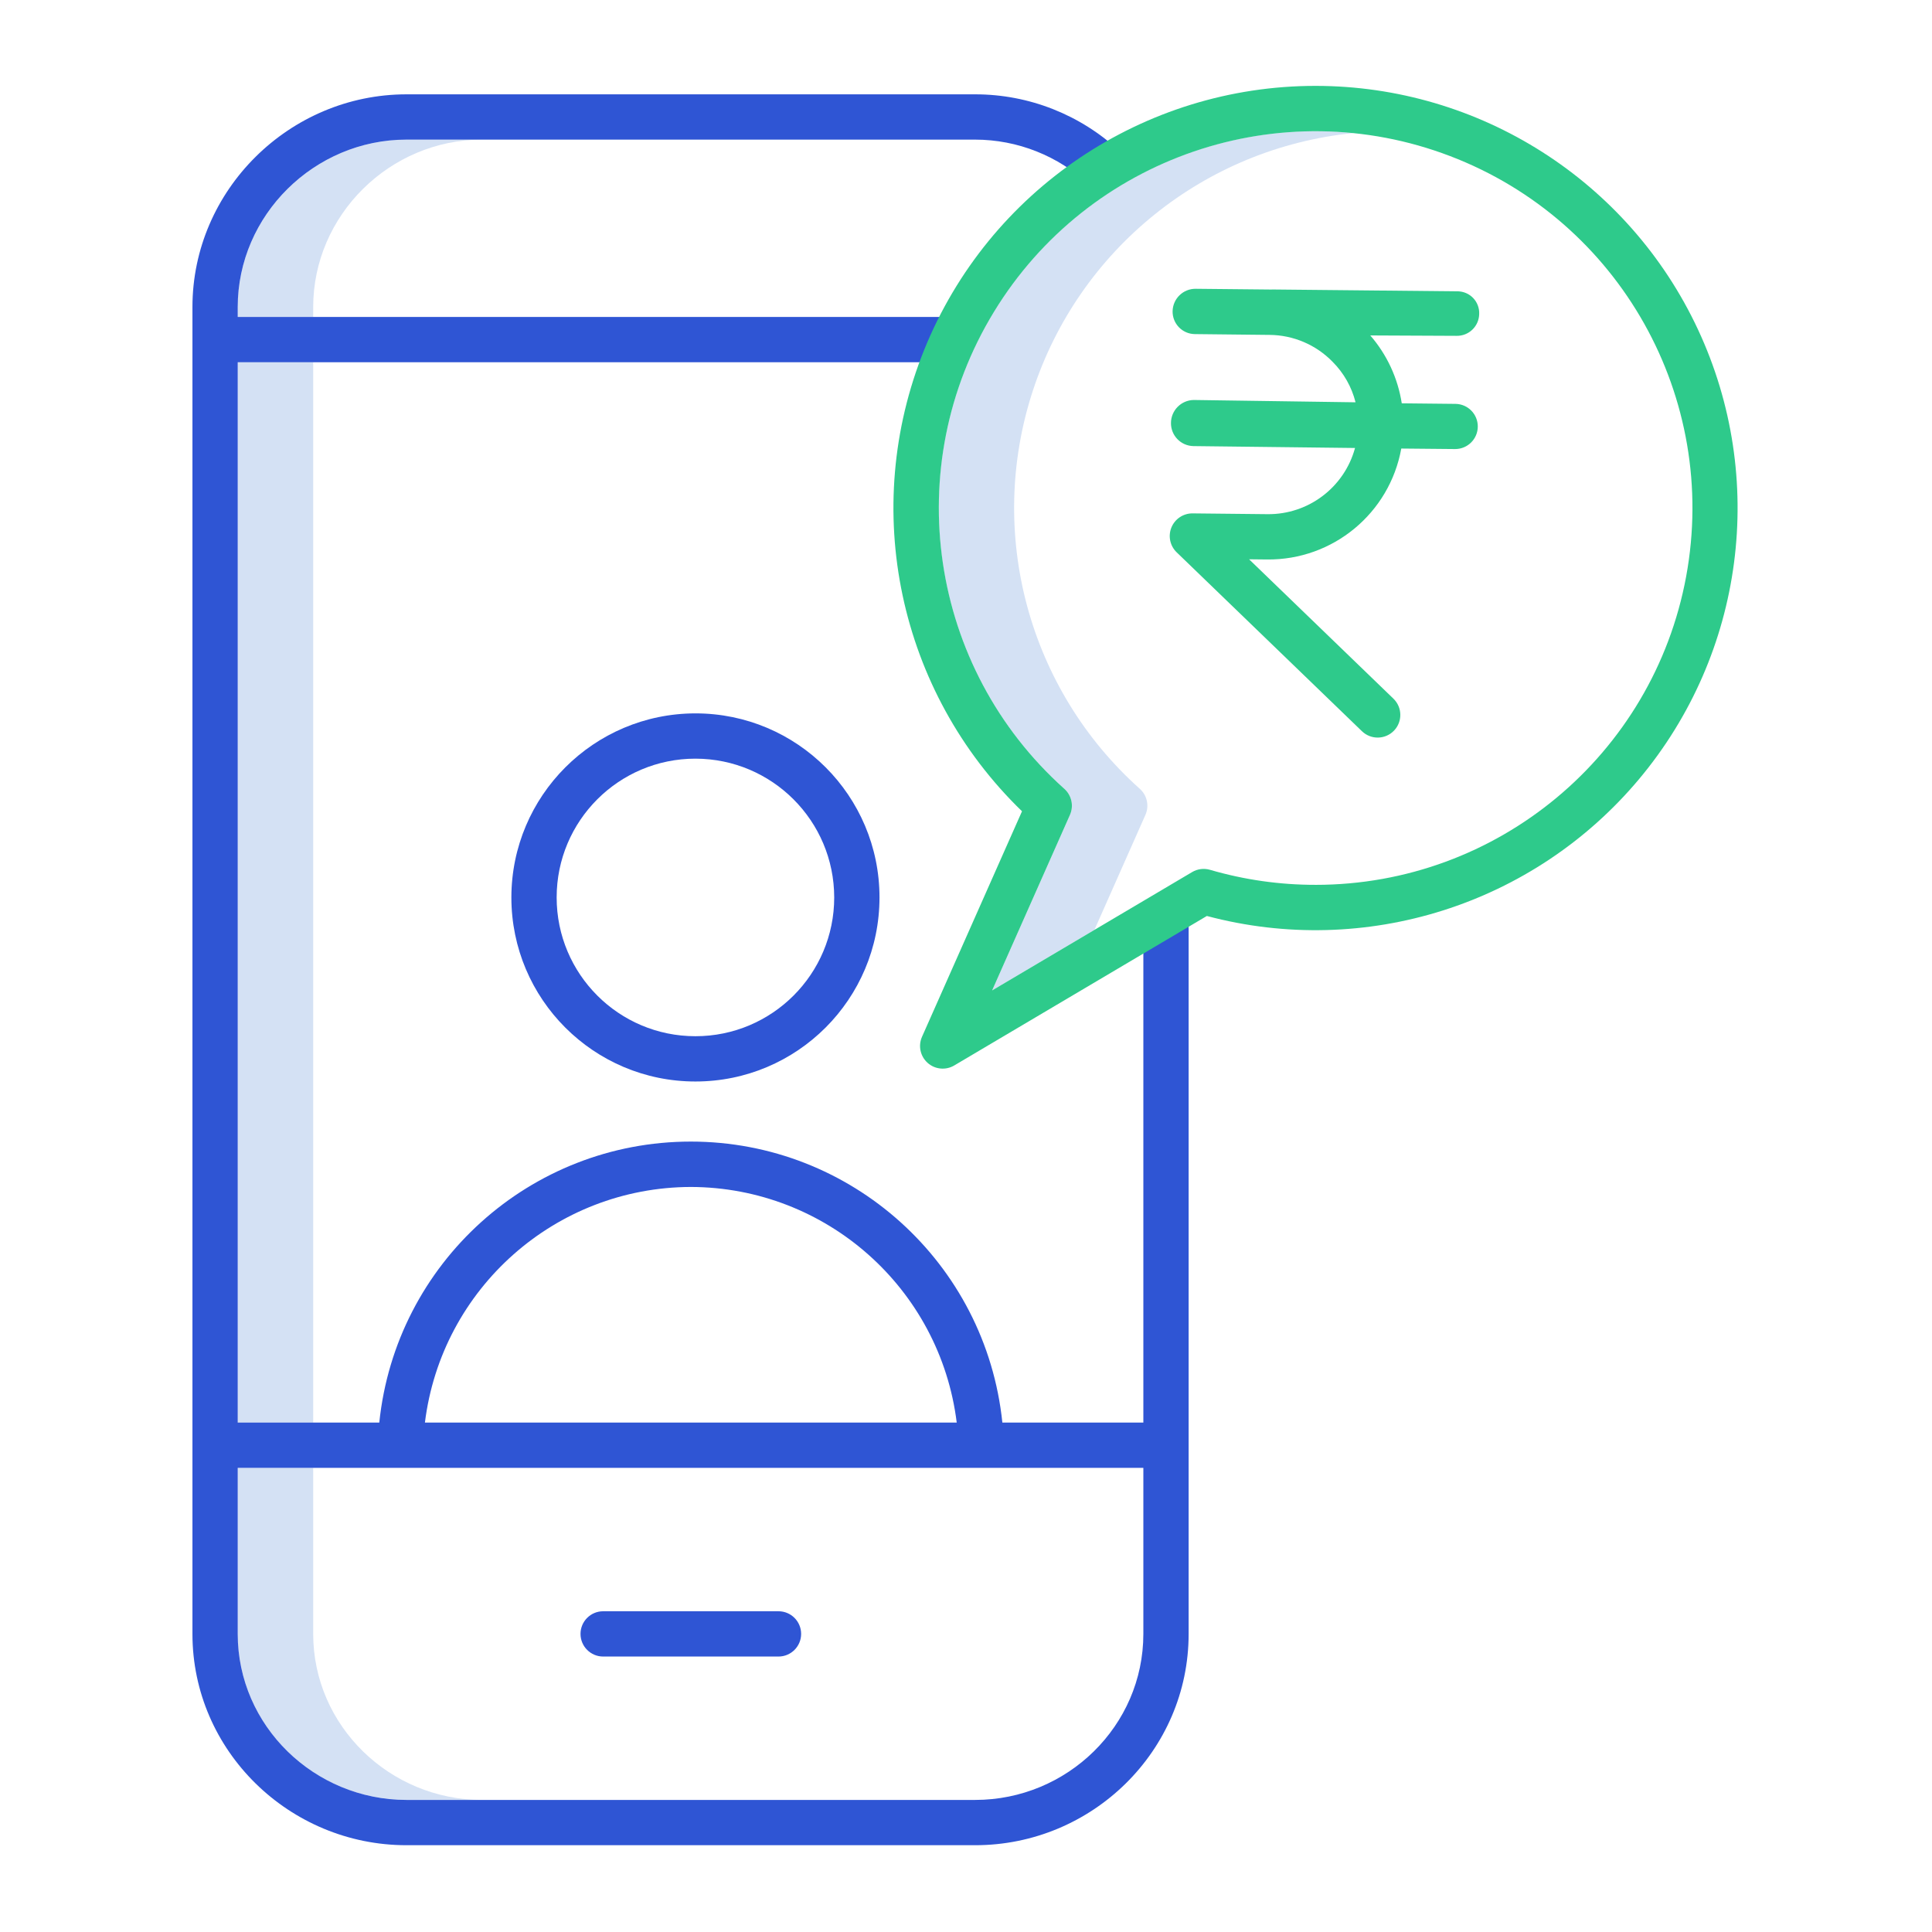
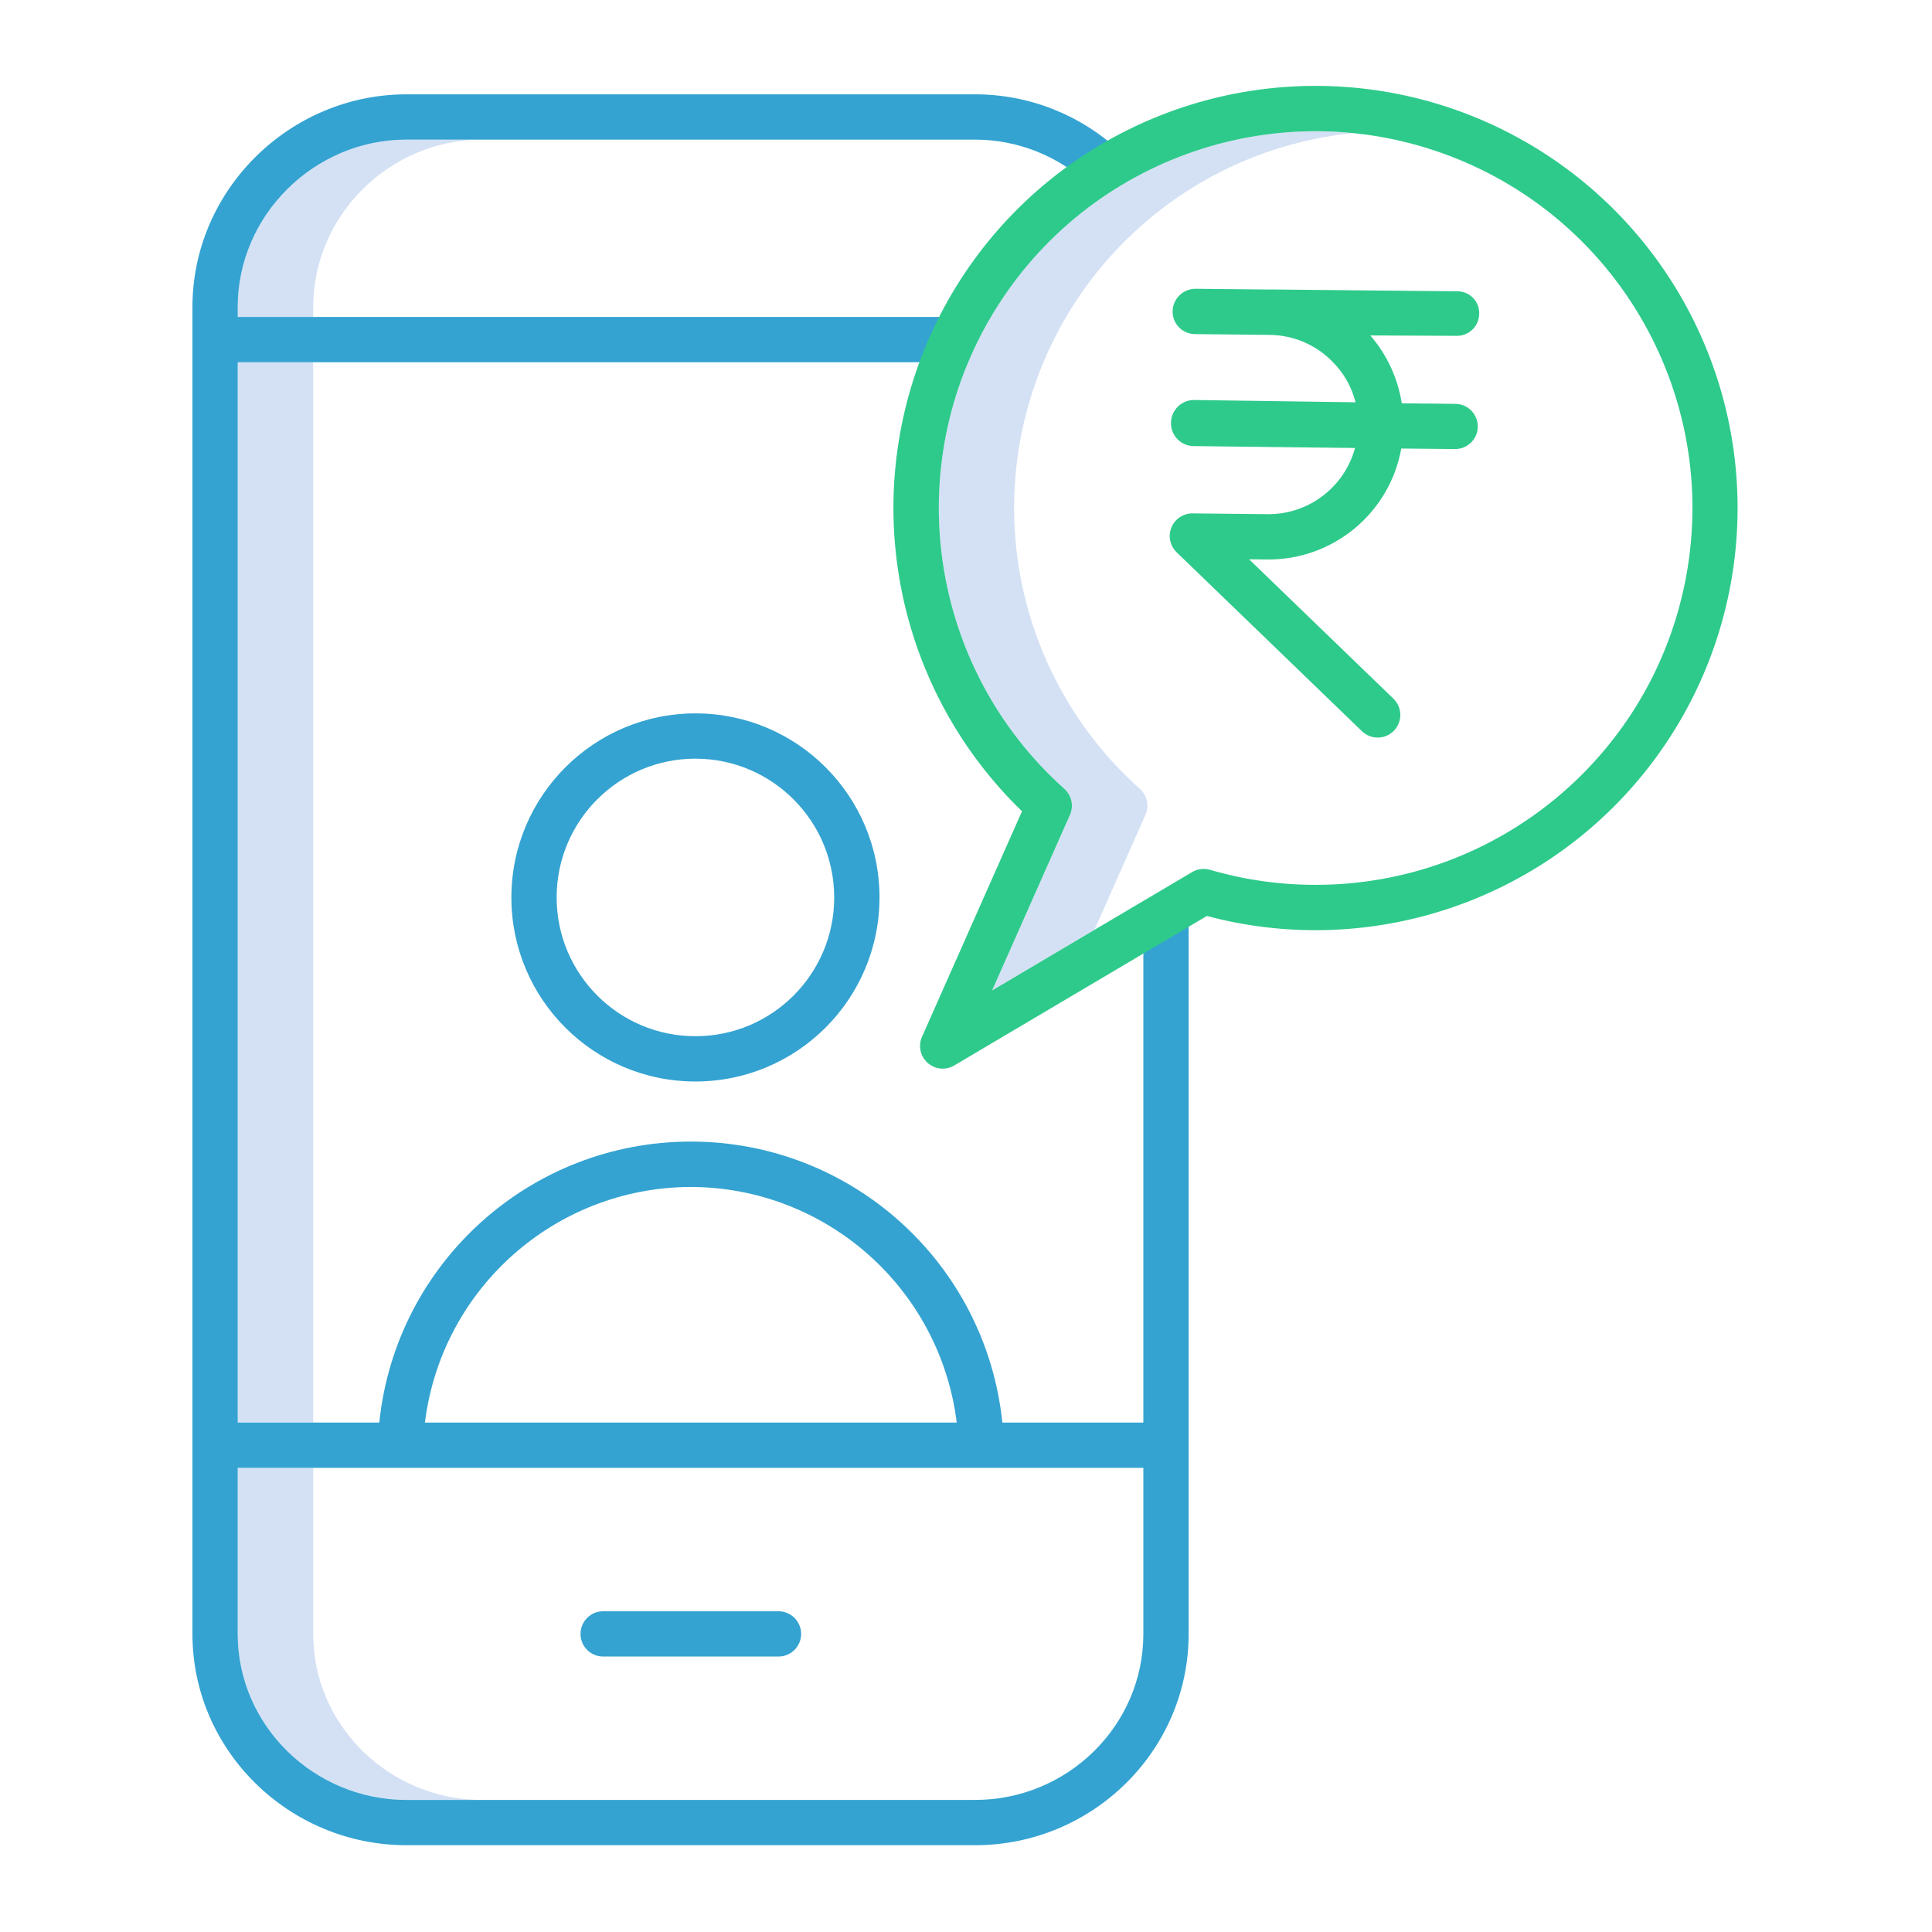
<svg xmlns="http://www.w3.org/2000/svg" id="Layer_1" data-name="Layer 1" viewBox="0 0 512 512" width="512" height="512">
  <path d="M127.725,37h-20C83.335,37,63,56.984,63,81.374V84H83V81.374C83,56.984,103.335,37,127.725,37Z" style="fill:#d4e1f4" />
  <path d="M83,433.008V389H63v44.008C63,457.4,83.335,477,107.725,477h20C103.335,477,83,457.4,83,433.008Z" style="fill:#d4e1f4" />
  <rect x="63" y="96" width="20" height="281" style="fill:#d4e1f4" />
  <path d="M262.922,262.475l27.113-16.045,13.515-30.482a6,6,0,0,0-1.485-6.9,99.838,99.838,0,0,1,56.61-173.784q-4.95-.5-10.033-.5a99.855,99.855,0,0,0-66.577,174.286,6,6,0,0,1,1.485,6.9Z" style="fill:#d4e1f4" />
-   <path d="M258.425,489C289.433,489,315,464.015,315,433.008V243H303V377H265.636a83,83,0,0,0-165.121,0H63V96H253V84H63V81.374C63,56.984,83.335,37,107.725,37h150.7a44.142,44.142,0,0,1,30.224,12.006l8.2-8.8A56.061,56.061,0,0,0,258.425,25h-150.7C76.718,25,51,50.367,51,81.374V433.008C51,464.015,76.718,489,107.725,489Zm-75.35-174.444A71.2,71.2,0,0,1,253.542,377H112.609A71.2,71.2,0,0,1,183.075,314.556ZM63,433.008V389H303v44.008C303,457.4,282.816,477,258.425,477h-150.7C83.335,477,63,457.4,63,433.008Z" style="fill:#2f55d4" />
-   <path d="M159.843,439h46.465a6,6,0,0,0,0-12H159.843a6,6,0,1,0,0,12Z" style="fill:#2f55d4" />
-   <path d="M135.52,237.83A48.778,48.778,0,1,0,184.3,189.052,48.832,48.832,0,0,0,135.52,237.83Zm85.555,0A36.778,36.778,0,1,1,184.3,201.052,36.819,36.819,0,0,1,221.075,237.83Z" style="fill:#2f55d4" />
+   <path d="M258.425,489C289.433,489,315,464.015,315,433.008V243H303V377H265.636a83,83,0,0,0-165.121,0H63V96H253V84H63V81.374C63,56.984,83.335,37,107.725,37h150.7a44.142,44.142,0,0,1,30.224,12.006l8.2-8.8A56.061,56.061,0,0,0,258.425,25h-150.7C76.718,25,51,50.367,51,81.374V433.008C51,464.015,76.718,489,107.725,489Zm-75.35-174.444A71.2,71.2,0,0,1,253.542,377H112.609A71.2,71.2,0,0,1,183.075,314.556ZM63,433.008V389H303v44.008C303,457.4,282.816,477,258.425,477h-150.7C83.335,477,63,457.4,63,433.008Z" style="fill:#34a3d1" />
+   <path d="M159.843,439h46.465a6,6,0,0,0,0-12H159.843a6,6,0,1,0,0,12Z" style="fill:#34a3d1" />
+   <path d="M135.52,237.83A48.778,48.778,0,1,0,184.3,189.052,48.832,48.832,0,0,0,135.52,237.83Zm85.555,0A36.778,36.778,0,1,1,184.3,201.052,36.819,36.819,0,0,1,221.075,237.83Z" style="fill:#34a3d1" />
  <path d="M348.642,22.759a111.855,111.855,0,0,0-77.8,192.235l-26.5,59.766a6,6,0,0,0,8.54,7.6l66.948-39.617A111.874,111.874,0,1,0,348.642,22.759Zm0,211.732a99.526,99.526,0,0,1-27.971-3.979,6,6,0,0,0-4.741.594l-53.008,31.369,20.628-46.527a6,6,0,0,0-1.485-6.9,99.853,99.853,0,1,1,66.577,25.446Z" style="fill:#2eca8b" />
  <path d="M385.936,89H386a5.883,5.883,0,0,0,6-5.8,5.757,5.757,0,0,0-5.711-5.995L337,76.714v.018l-20.072-.2a6.065,6.065,0,0,0-6.177,5.94,5.956,5.956,0,0,0,5.879,6.067l19.82.214a23.568,23.568,0,0,1,16.712,7.139,23.132,23.132,0,0,1,6.072,10.72L316.384,106h-.066a6.129,6.129,0,0,0-6,6.083,6.066,6.066,0,0,0,5.936,6.138l42.844.5a23.781,23.781,0,0,1-23.187,17.54l-19.848-.208a6,6,0,0,0-4.231,10.32l49.1,47.41a6,6,0,1,0,8.335-8.633L331.02,148.216l4.763.052a35.75,35.75,0,0,0,35.57-29.4l14.263.134h.066a5.986,5.986,0,0,0,.063-11.971l-14.263-.148a35.869,35.869,0,0,0-8.342-17.988Z" style="fill:#2eca8b" />
</svg>
